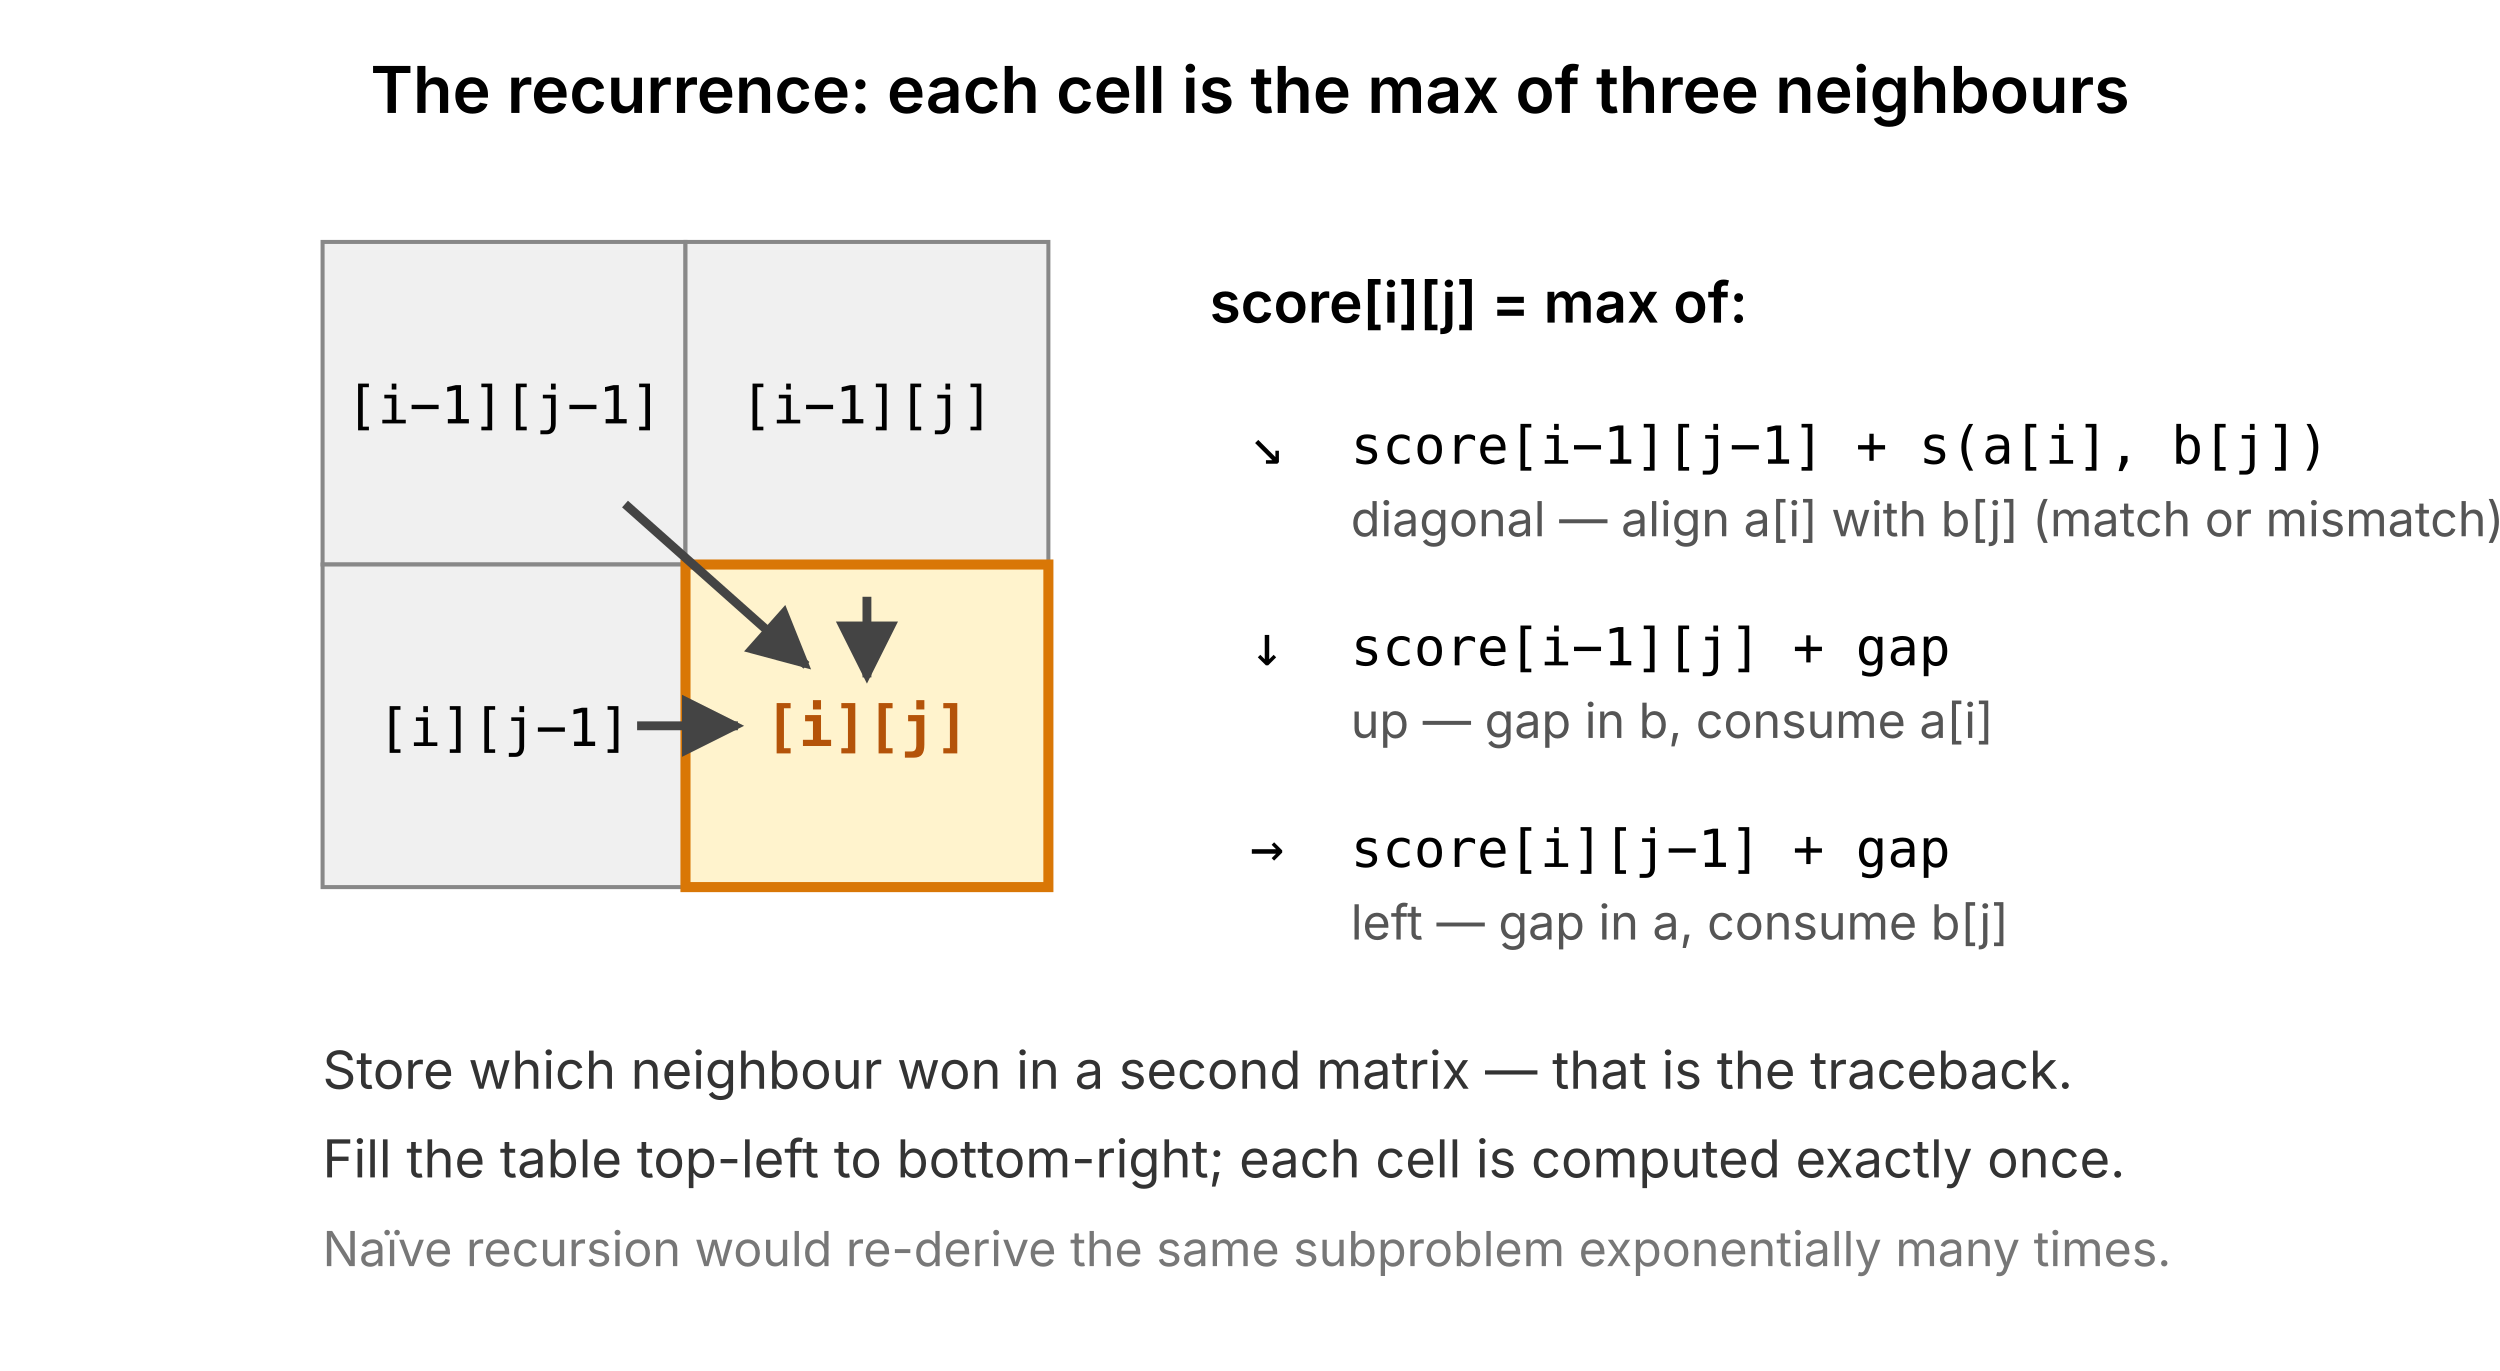
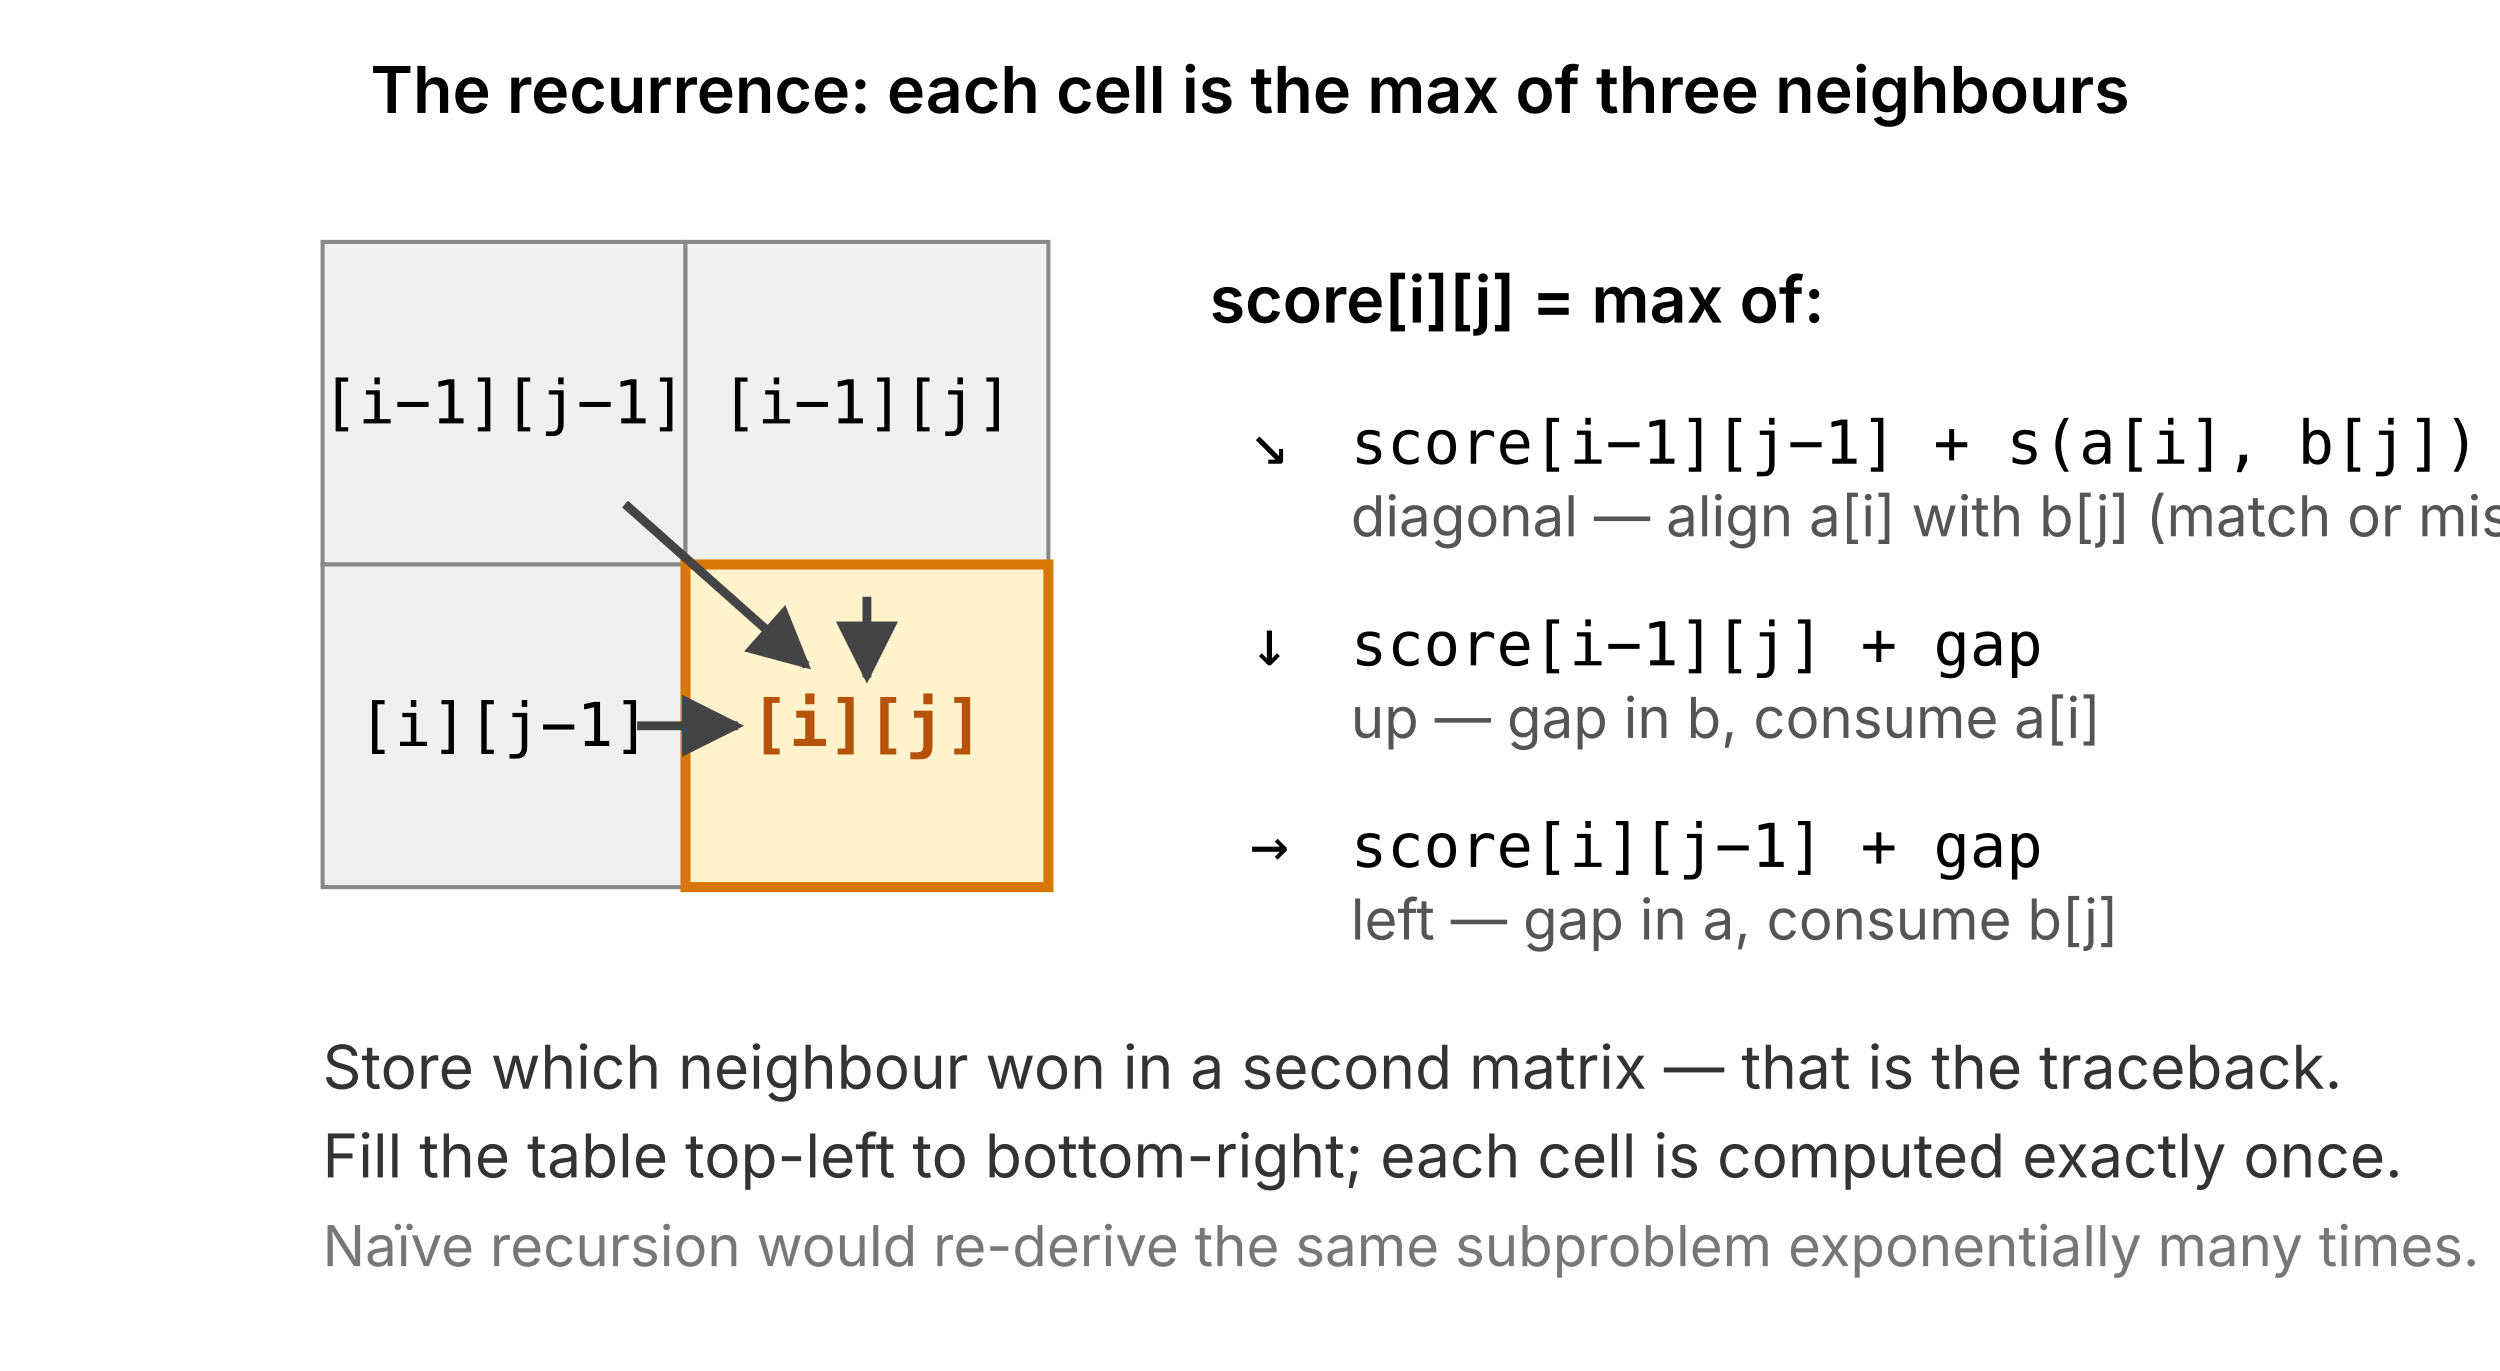
<svg xmlns="http://www.w3.org/2000/svg" viewBox="0 0 620 340" font-family="system-ui, -apple-system, sans-serif">
  <defs>
    <marker id="ah" viewBox="0 0 10 10" refX="9" refY="5" markerWidth="7" markerHeight="7" orient="auto-start-reverse">
      <path d="M 0 0 L 10 5 L 0 10 z" fill="#444" />
    </marker>
  </defs>
  <text x="310" y="28" text-anchor="middle" font-size="16" font-weight="600">
    The recurrence: each cell is the max of three neighbours
  </text>
  <rect x="80" y="60" width="90" height="80" fill="#f0f0f0" stroke="#888" />
  <rect x="170" y="60" width="90" height="80" fill="#f0f0f0" stroke="#888" />
  <rect x="80" y="140" width="90" height="80" fill="#f0f0f0" stroke="#888" />
  <rect x="170" y="140" width="90" height="80" fill="#fff3cd" stroke="#d97706" stroke-width="2.5" />
-   <text x="125" y="105" text-anchor="middle" font-size="13" font-family="ui-monospace, monospace">[i−1][j−1]</text>
-   <text x="215" y="105" text-anchor="middle" font-size="13" font-family="ui-monospace, monospace">[i−1][j]</text>
-   <text x="125" y="185" text-anchor="middle" font-size="13" font-family="ui-monospace, monospace">[i][j−1]</text>
-   <text x="215" y="185" text-anchor="middle" font-size="14" font-weight="700" font-family="ui-monospace, monospace" fill="#b45309">[i][j]</text>
+   <text x="125" y="105" text-anchor="middle" font-size="15" font-family="ui-monospace, monospace">[i−1][j−1]</text>
+   <text x="215" y="105" text-anchor="middle" font-size="15" font-family="ui-monospace, monospace">[i−1][j]</text>
+   <text x="125" y="185" text-anchor="middle" font-size="15" font-family="ui-monospace, monospace">[i][j−1]</text>
+   <text x="215" y="185" text-anchor="middle" font-size="16" font-weight="700" font-family="ui-monospace, monospace" fill="#b45309">[i][j]</text>
  <line x1="155" y1="125" x2="200" y2="165" stroke="#444" stroke-width="2.2" marker-end="url(#ah)" />
  <line x1="215" y1="148" x2="215" y2="168" stroke="#444" stroke-width="2.2" marker-end="url(#ah)" />
  <line x1="158" y1="180" x2="183" y2="180" stroke="#444" stroke-width="2.2" marker-end="url(#ah)" />
-   <text x="300" y="80" font-size="14" font-weight="600">score[i][j] = max of:</text>
-   <text x="310" y="115" font-size="14" font-family="ui-monospace, monospace">↘</text>
-   <text x="335" y="115" font-size="13" font-family="ui-monospace, monospace">
+   <text x="300" y="80" font-size="16" font-weight="600">score[i][j] = max of:</text>
+   <text x="310" y="115" font-size="16" font-family="ui-monospace, monospace">↘</text>
+   <text x="335" y="115" font-size="15" font-family="ui-monospace, monospace">
    score[i−1][j−1] + s(a[i], b[j])
  </text>
-   <text x="335" y="133" font-size="12" fill="#555">
+   <text x="335" y="133" font-size="14" fill="#555">
    diagonal — align a[i] with b[j] (match or mismatch)
  </text>
-   <text x="310" y="165" font-size="14" font-family="ui-monospace, monospace">↓</text>
-   <text x="335" y="165" font-size="13" font-family="ui-monospace, monospace">
+   <text x="310" y="165" font-size="16" font-family="ui-monospace, monospace">↓</text>
+   <text x="335" y="165" font-size="15" font-family="ui-monospace, monospace">
    score[i−1][j]   + gap
  </text>
-   <text x="335" y="183" font-size="12" fill="#555">
+   <text x="335" y="183" font-size="14" fill="#555">
    up — gap in b, consume a[i]
  </text>
-   <text x="310" y="215" font-size="14" font-family="ui-monospace, monospace">→</text>
-   <text x="335" y="215" font-size="13" font-family="ui-monospace, monospace">
+   <text x="310" y="215" font-size="16" font-family="ui-monospace, monospace">→</text>
+   <text x="335" y="215" font-size="15" font-family="ui-monospace, monospace">
    score[i][j−1]   + gap
  </text>
-   <text x="335" y="233" font-size="12" fill="#555">
+   <text x="335" y="233" font-size="14" fill="#555">
    left — gap in a, consume b[j]
  </text>
-   <text x="80" y="270" font-size="13" fill="#333">
+   <text x="80" y="270" font-size="15" fill="#333">
    Store which neighbour won in a second matrix — that is the traceback.
  </text>
-   <text x="80" y="292" font-size="13" fill="#333">
+   <text x="80" y="292" font-size="15" fill="#333">
    Fill the table top-left to bottom-right; each cell is computed exactly once.
  </text>
-   <text x="80" y="314" font-size="12" fill="#777">
+   <text x="80" y="314" font-size="14" fill="#777">
    Naïve recursion would re-derive the same subproblem exponentially many times.
  </text>
</svg>
